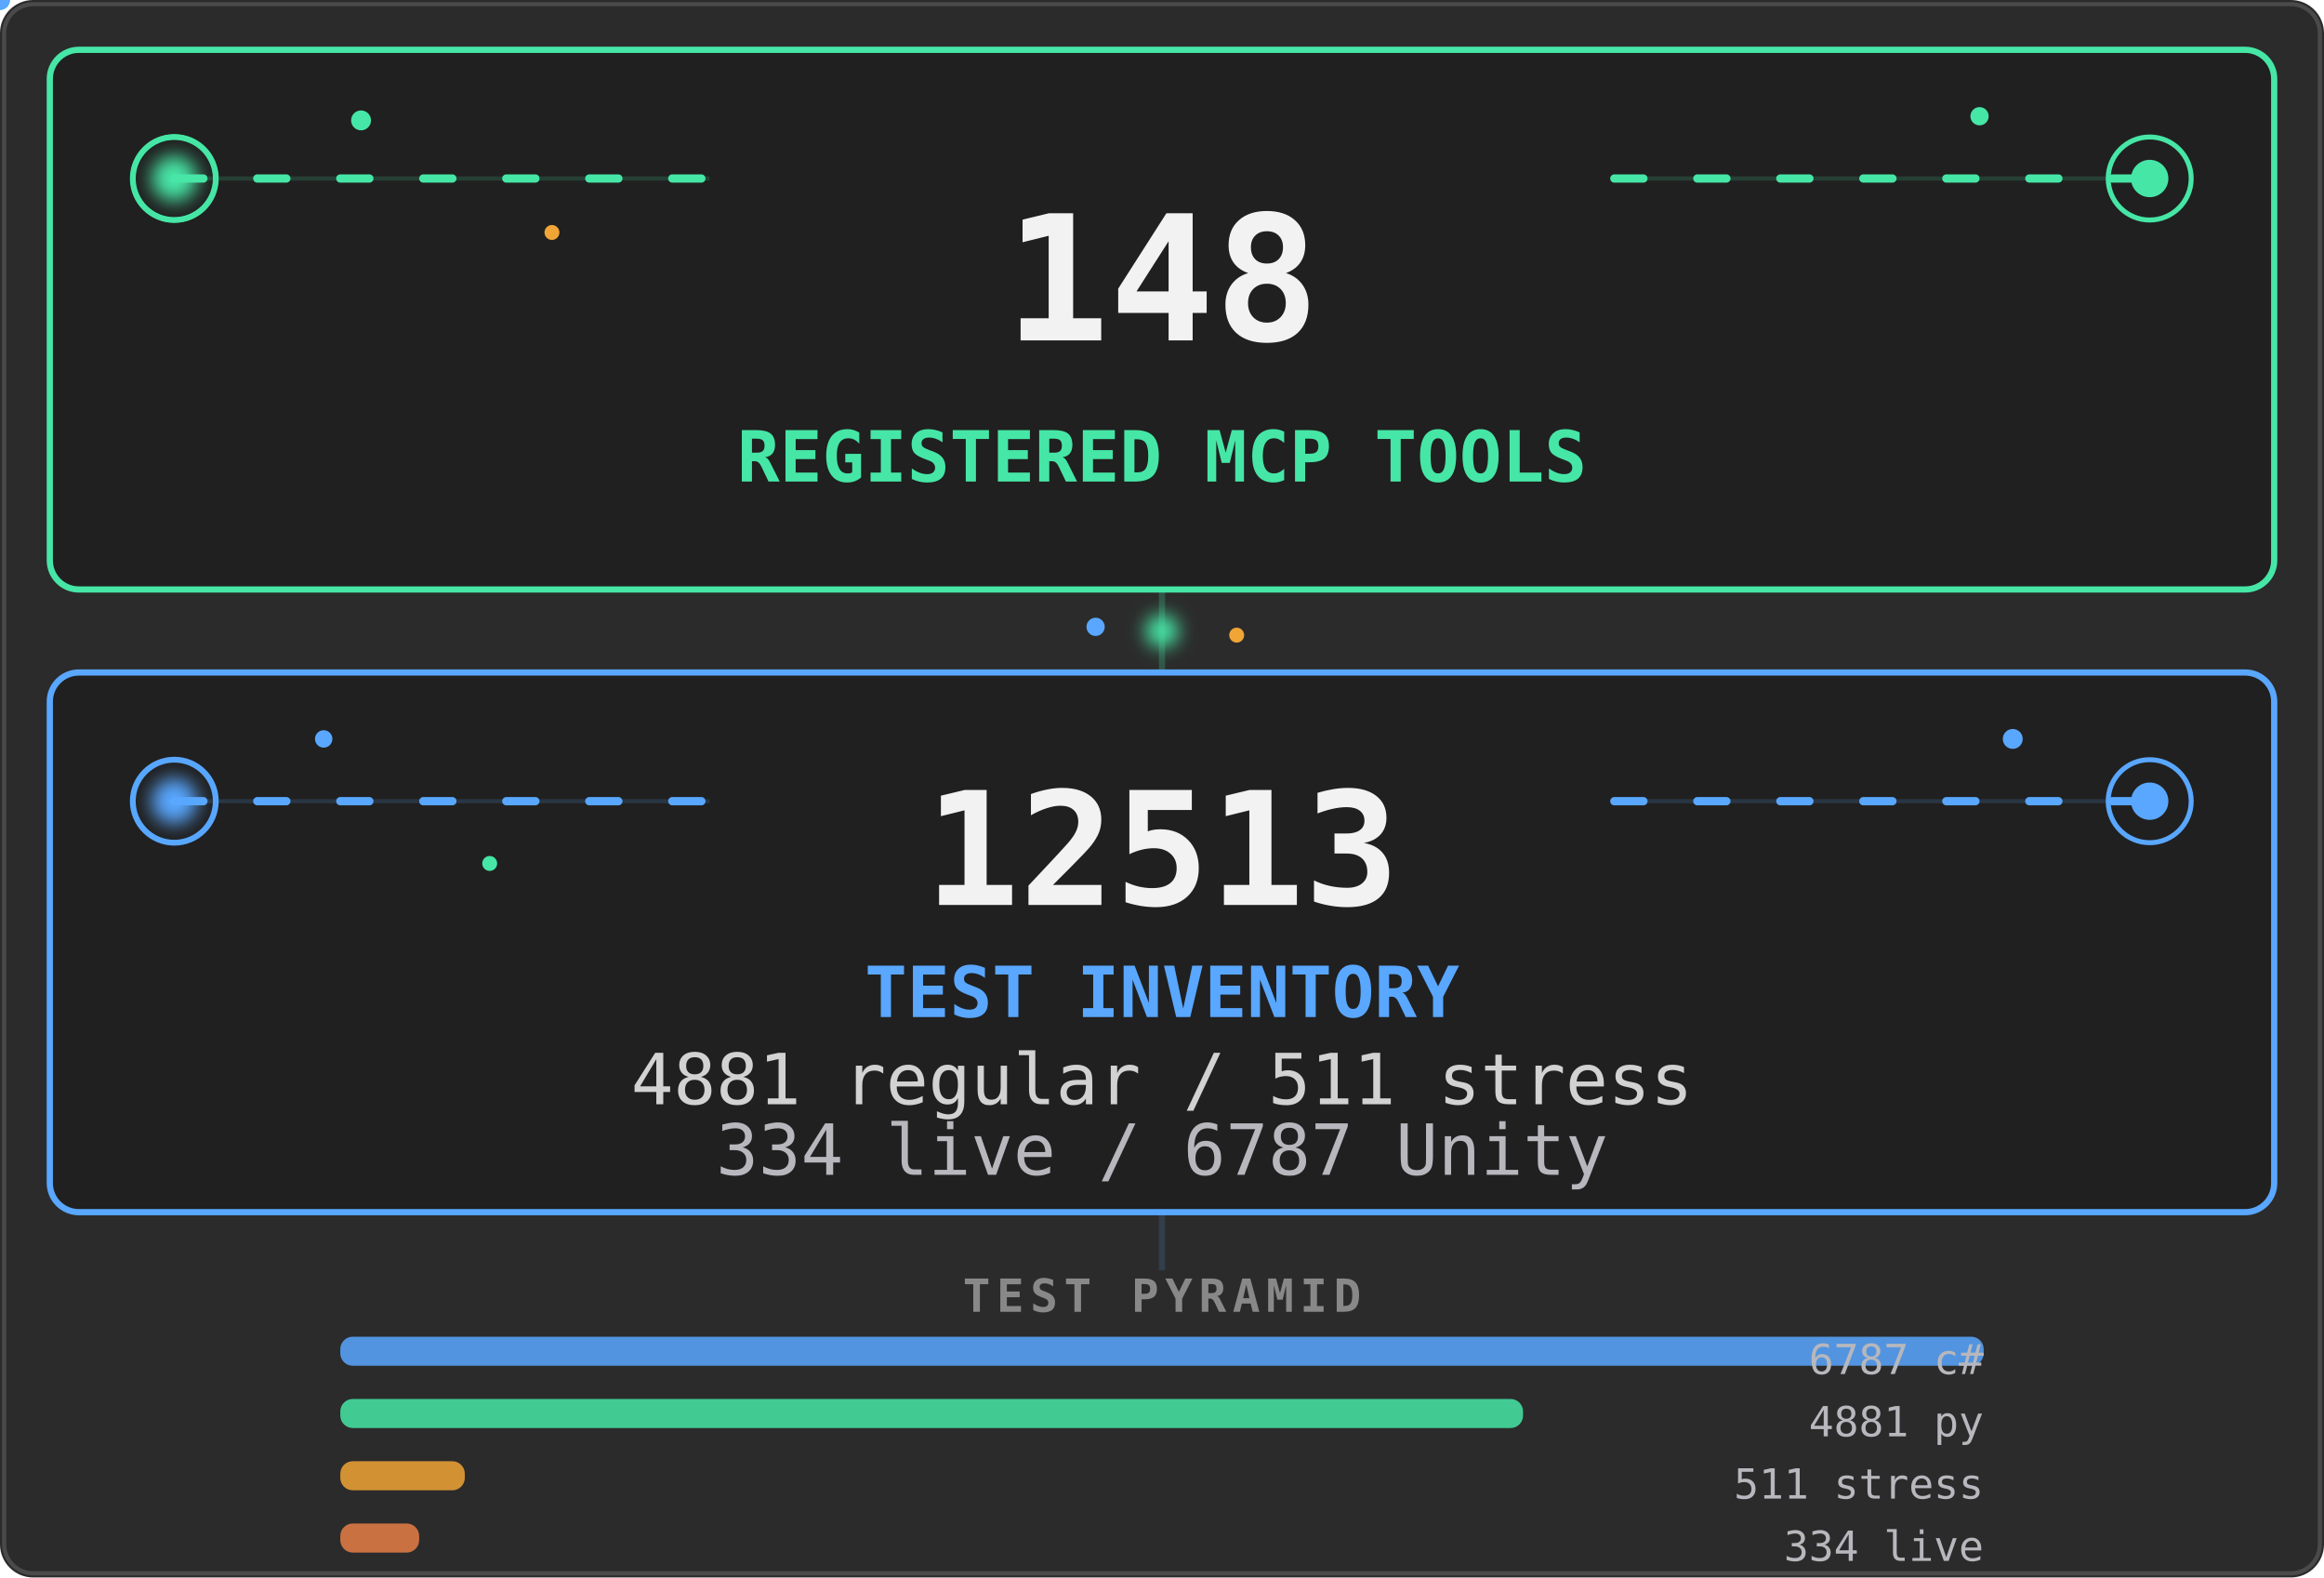
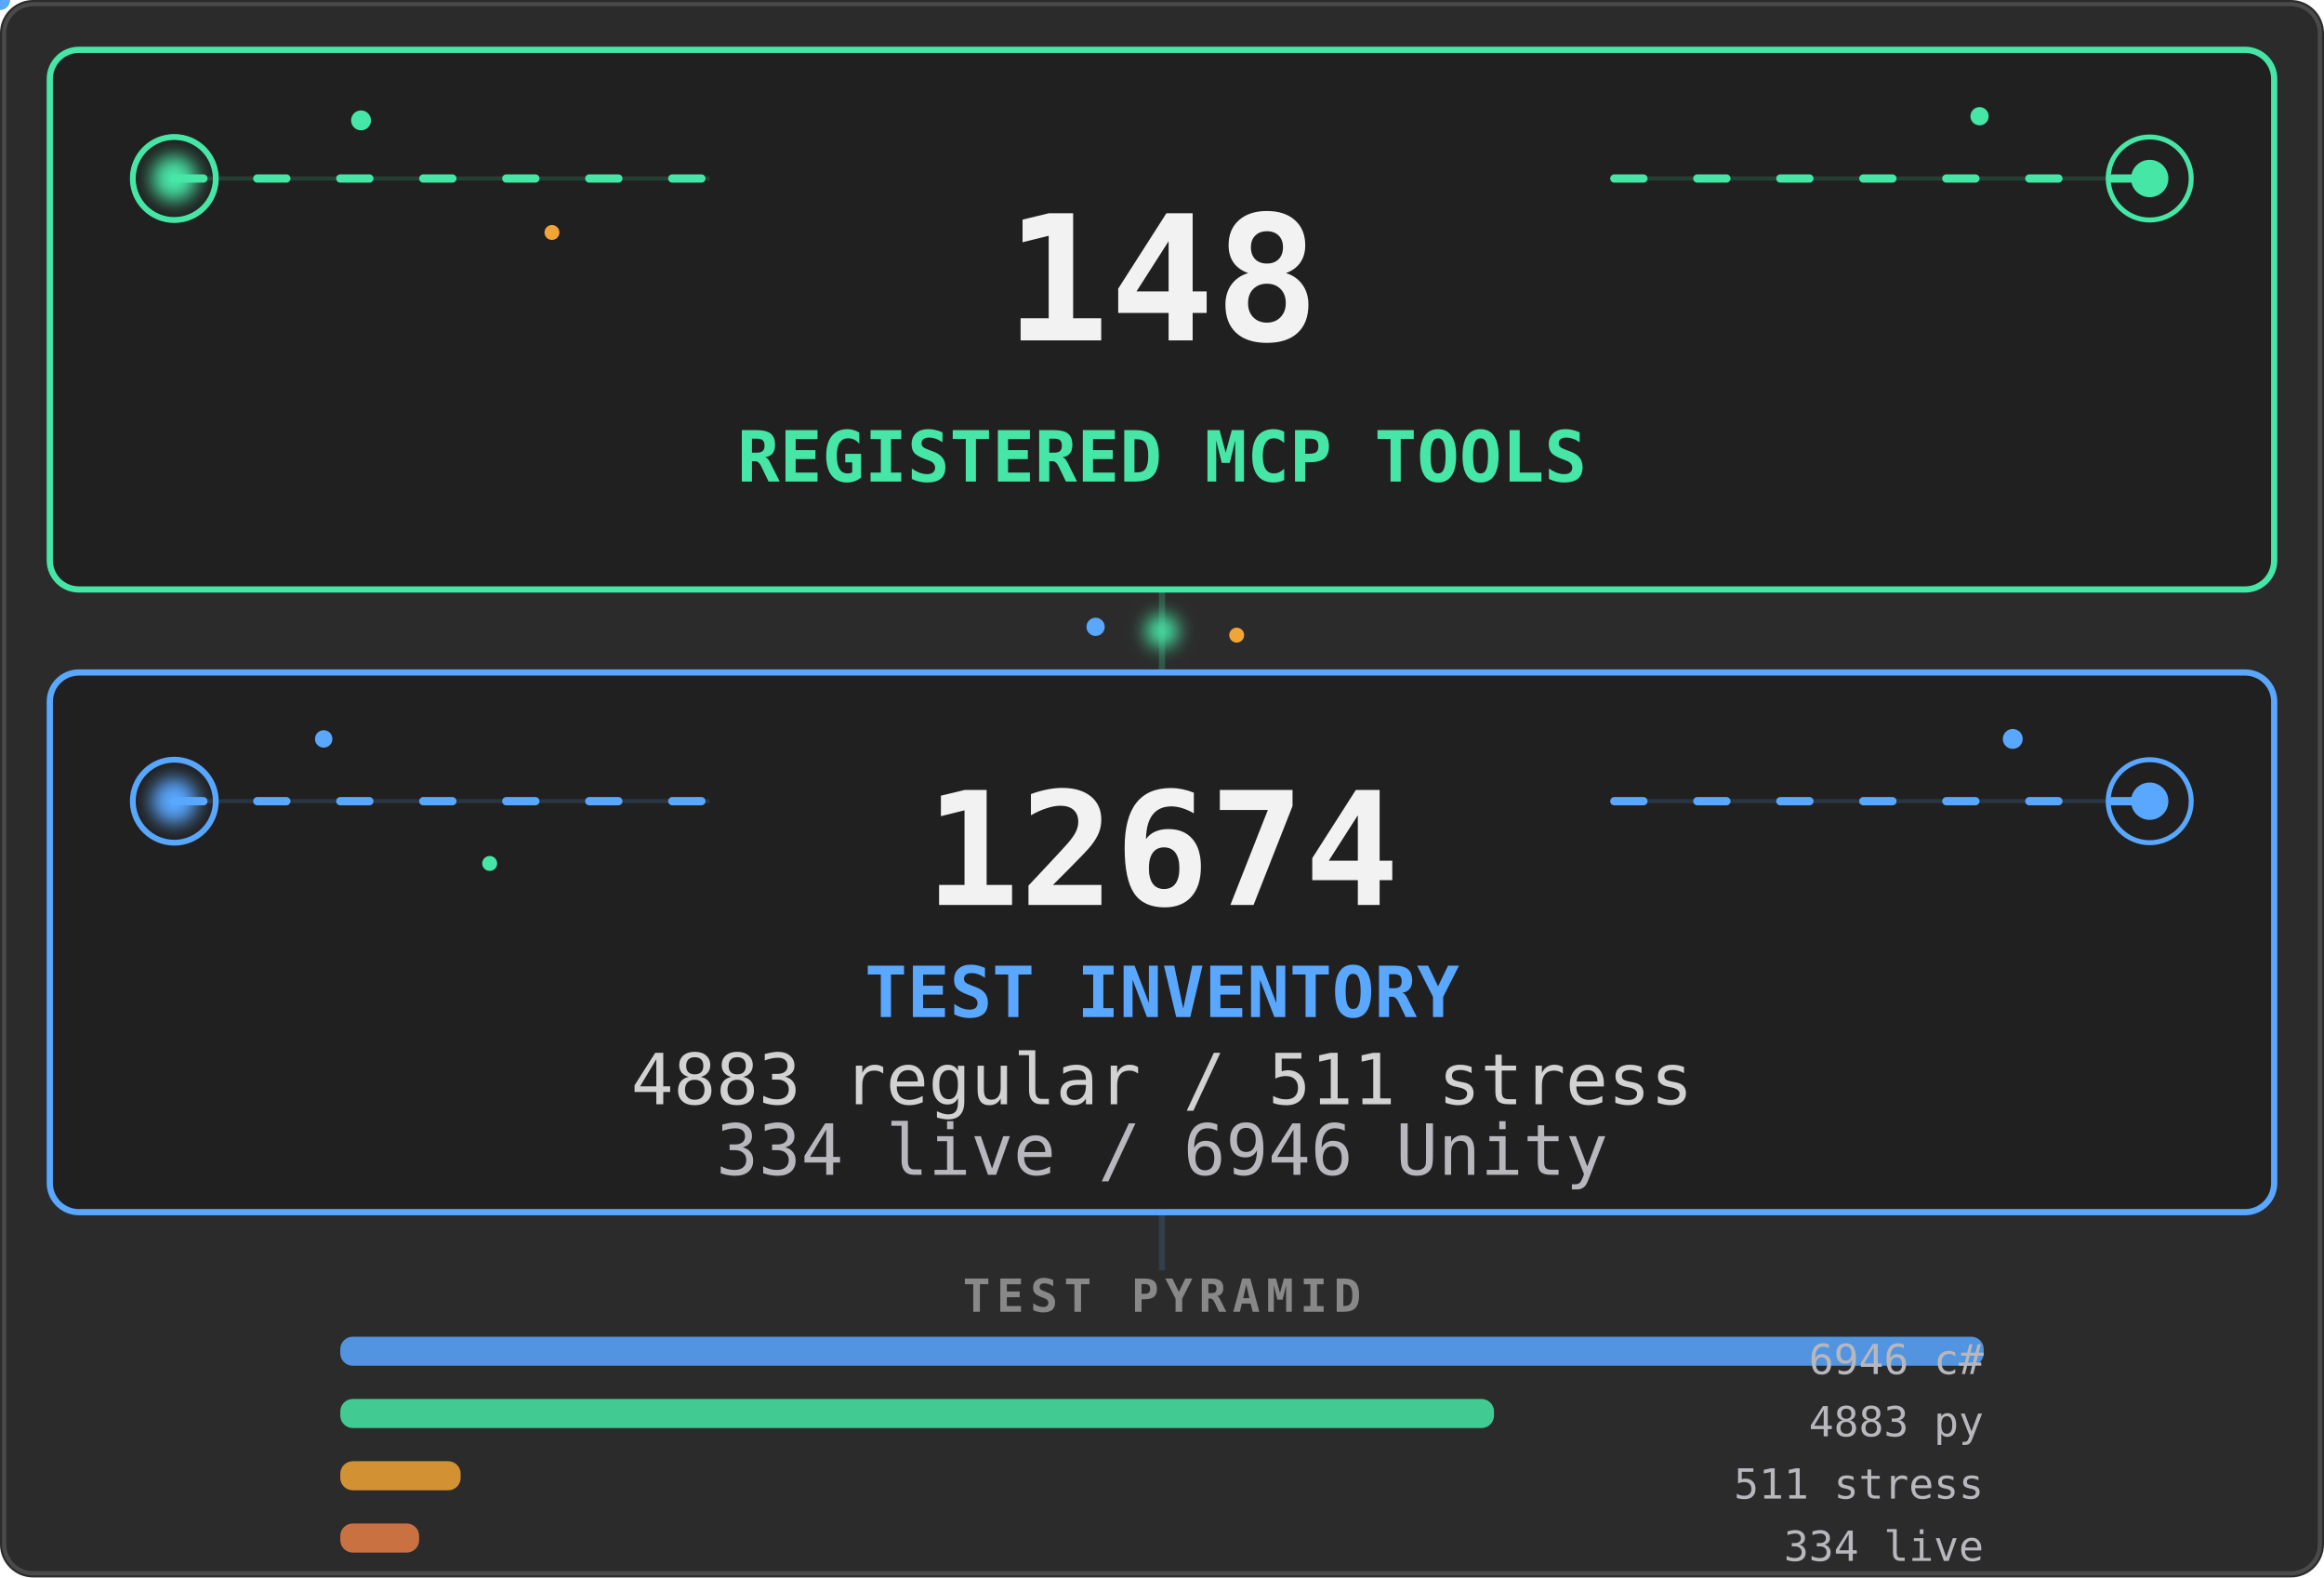
<svg xmlns="http://www.w3.org/2000/svg" viewBox="0 0 560 380" width="560" height="380" role="img" aria-labelledby="stats-title stats-desc">
  <defs>
    <filter id="stats-core-glow" x="-80%" y="-80%" width="260%" height="260%">
      <feGaussianBlur stdDeviation="2.2" />
    </filter>
    <clipPath id="stats-tools-clip">
      <rect x="12" y="12" width="536" height="130" rx="7" />
    </clipPath>
    <clipPath id="stats-tests-clip">
      <rect x="12" y="162" width="536" height="130" rx="7" />
    </clipPath>
    <linearGradient id="stats-tools-scan" x1="0" y1="0" x2="1" y2="0">
      <stop offset="0" stop-color="#46e6a6" stop-opacity="0" />
      <stop offset=".5" stop-color="#46e6a6" stop-opacity=".2" />
      <stop offset="1" stop-color="#46e6a6" stop-opacity="0" />
    </linearGradient>
    <linearGradient id="stats-tests-scan" x1="0" y1="0" x2="1" y2="0">
      <stop offset="0" stop-color="#59a7ff" stop-opacity="0" />
      <stop offset=".5" stop-color="#59a7ff" stop-opacity=".18" />
      <stop offset="1" stop-color="#59a7ff" stop-opacity="0" />
    </linearGradient>
  </defs>
  <style>
    .stats-card {
      fill: #202020;
      stroke-width: 1.5;
    }
    .stats-aura {
      transform-box: fill-box;
      transform-origin: center;
      animation: stats-aura-breathe 4.2s ease-in-out infinite;
    }
    .stats-aura-tests { animation-delay: -2.1s; }
    .stats-flow {
      fill: none;
      stroke-width: 2;
      stroke-linecap: round;
      stroke-dasharray: 7 13;
      animation: stats-flow 3.8s linear infinite;
    }
    .stats-flow-tests {
      animation-delay: -1.9s;
      animation-duration: 4.4s;
    }
    .stats-ring {
      fill: none;
      transform-box: fill-box;
      transform-origin: center;
      animation: stats-ring-life 3.2s ease-out infinite;
    }
    .stats-ring-mid { animation-delay: -1.05s; }
    .stats-ring-late { animation-delay: -2.1s; }
    .stats-ring-tests { animation-duration: 3.7s; }
    .stats-core {
      transform-box: fill-box;
      transform-origin: center;
      animation: stats-core-life 2.8s ease-in-out infinite;
    }
    .stats-core-tests {
      animation-delay: -1.4s;
      animation-duration: 3.2s;
    }
    .stats-scan {
      animation: stats-scan-yoyo 5.4s ease-in-out infinite alternate;
    }
    .stats-scan-tests {
      animation-delay: -2.7s;
      animation-duration: 6.2s;
    }
    .stats-spore {
      transform-box: fill-box;
      transform-origin: center;
      animation: stats-spore-drift 5.1s ease-in-out infinite alternate;
    }
    .stats-spore-b { animation-delay: -1.7s; animation-duration: 6.3s; }
    .stats-spore-c { animation-delay: -3.4s; animation-duration: 4.7s; }
    .stats-spore-phase-1 { animation-delay: -.6s; animation-duration: 5.5s; }
    .stats-spore-phase-2 { animation-delay: -1.3s; animation-duration: 4.8s; }
    .stats-spore-phase-3 { animation-delay: -2.2s; animation-duration: 6s; }
    .stats-spore-phase-4 { animation-delay: -3.1s; animation-duration: 5.2s; }
    .stats-spore-phase-5 { animation-delay: -4s; animation-duration: 6.6s; }
    .stats-spore-phase-6 { animation-delay: -4.8s; animation-duration: 5.8s; }
    .stats-bridge {
      transform-box: fill-box;
      transform-origin: center;
      animation: stats-bridge-life 3.6s ease-in-out infinite;
    }
    .motion-particle { pointer-events: none; }
    @keyframes stats-aura-breathe {
      0%, 100% { opacity: .07; transform: scale(.985); }
      50% { opacity: .2; transform: scale(1.015); }
    }
    @keyframes stats-flow {
      from { stroke-dashoffset: 0; }
      to { stroke-dashoffset: -40; }
    }
    @keyframes stats-ring-life {
      0% { opacity: .7; transform: scale(.45); }
      72%, 100% { opacity: 0; transform: scale(1.85); }
    }
    @keyframes stats-core-life {
      0%, 100% { opacity: .8; transform: scale(.86); }
      50% { opacity: 1; transform: scale(1.12); }
    }
    @keyframes stats-scan-yoyo {
      0% { opacity: 0; transform: translateX(-76px); }
      16%, 84% { opacity: .8; }
      100% { opacity: 0; transform: translateX(596px); }
    }
    @keyframes stats-spore-drift {
      0% { opacity: .2; transform: translate(-5px, 4px) scale(.72); }
      48% { opacity: .72; transform: translate(4px, -5px) scale(1.12); }
      100% { opacity: .3; transform: translate(9px, 3px) scale(.84); }
    }
    @keyframes stats-bridge-life {
      0%, 100% { opacity: .38; transform: scale(.82); }
      50% { opacity: 1; transform: scale(1.12); }
    }
    @media (prefers-reduced-motion: reduce) {
      .stats-aura, .stats-flow, .stats-ring, .stats-core,
      .stats-scan, .stats-spore, .stats-bridge {
        animation: none !important;
      }
      .stats-aura { opacity: .1; }
      .stats-flow { stroke-dasharray: none; opacity: .42; }
      .stats-ring { opacity: .18; }
      .stats-core { opacity: 1; }
      .stats-scan, .motion-particle { display: none; }
      .stats-spore { opacity: .3; }
      .stats-bridge { opacity: .75; }
    }
  </style>
  <rect width="560" height="380" rx="8" fill="#2b2b2b" />
  <rect x="1" y="1" width="558" height="378" rx="7" fill="none" stroke="#4a4a4a" />
  <path d="M280 142V162" stroke="#46e6a6" stroke-width="1.5" opacity=".22" />
  <circle class="stats-bridge" cx="280" cy="152" r="4" fill="#46e6a6" filter="url(#stats-core-glow)" />
  <circle class="stats-spore stats-spore-b stats-spore-phase-1" cx="264" cy="151" r="2.2" fill="#59a7ff" />
  <circle class="stats-spore stats-spore-c stats-spore-phase-2" cx="298" cy="153" r="1.8" fill="#f0a536" />
  <rect class="stats-aura" x="12" y="12" width="536" height="130" rx="7" fill="#46e6a6" />
  <rect class="stats-card" x="12" y="12" width="536" height="130" rx="7" stroke="#46e6a6" />
  <g clip-path="url(#stats-tools-clip)">
    <rect class="stats-scan" x="-70" y="12" width="74" height="130" fill="url(#stats-tools-scan)" />
  </g>
  <path d="M42 43H171M389 43H518" stroke="#46e6a6" opacity=".16" />
  <path class="stats-flow" d="M42 43H171M389 43H518" stroke="#46e6a6" />
  <g aria-hidden="true">
    <circle class="stats-ring" cx="42" cy="43" r="10" stroke="#46e6a6" stroke-width="1.4" />
    <circle class="stats-ring stats-ring-mid" cx="42" cy="43" r="10" stroke="#46e6a6" stroke-width="1.2" />
    <circle class="stats-ring stats-ring-late" cx="518" cy="43" r="10" stroke="#46e6a6" stroke-width="1.2" />
    <circle class="stats-core" cx="42" cy="43" r="5.5" fill="#46e6a6" filter="url(#stats-core-glow)" />
    <circle class="stats-core" cx="518" cy="43" r="4.5" fill="#46e6a6" />
    <circle class="stats-spore" cx="87" cy="29" r="2.4" fill="#46e6a6" />
    <circle class="stats-spore stats-spore-b stats-spore-phase-3" cx="133" cy="56" r="1.8" fill="#f0a536" />
    <circle class="stats-spore stats-spore-c stats-spore-phase-4" cx="477" cy="28" r="2.2" fill="#46e6a6" />
    <g class="motion-particle">
      <circle r="2.4" fill="#46e6a6">
        <animateMotion dur="4.8s" begin="-1.3s" repeatCount="indefinite" path="M42 43H171" />
        <animate attributeName="opacity" values="0;.9;.9;0" dur="4.8s" begin="-1.3s" repeatCount="indefinite" />
      </circle>
    </g>
    <g class="motion-particle">
      <circle r="2" fill="#46e6a6">
        <animateMotion dur="5.6s" begin="-4.1s" repeatCount="indefinite" path="M389 43H518" />
        <animate attributeName="opacity" values="0;.75;.75;0" dur="5.6s" begin="-4.1s" repeatCount="indefinite" />
      </circle>
    </g>
  </g>
  <g font-family="ui-monospace, SFMono-Regular, Menlo, Consolas, monospace">
    <text x="280" y="82" text-anchor="middle" fill="#f2f2f2" font-size="42" data-biome-marker="TOOLS" font-weight="700" data-mobile-critical="true">148</text>
    <text x="280" y="116" text-anchor="middle" fill="#46e6a6" font-size="17" font-weight="700" data-mobile-critical="true">REGISTERED MCP TOOLS</text>
  </g>
  <rect class="stats-aura stats-aura-tests" x="12" y="162" width="536" height="130" rx="7" fill="#59a7ff" />
  <rect class="stats-card stats-card-tests" x="12" y="162" width="536" height="130" rx="7" stroke="#59a7ff" />
  <g clip-path="url(#stats-tests-clip)">
    <rect class="stats-scan stats-scan-tests" x="-70" y="162" width="74" height="130" fill="url(#stats-tests-scan)" />
  </g>
  <path d="M42 193H171M389 193H518" stroke="#59a7ff" opacity=".16" />
  <path class="stats-flow stats-flow-tests" d="M42 193H171M389 193H518" stroke="#59a7ff" />
  <g aria-hidden="true">
    <circle class="stats-ring stats-ring-tests" cx="42" cy="193" r="10" stroke="#59a7ff" stroke-width="1.4" />
    <circle class="stats-ring stats-ring-mid stats-ring-tests" cx="518" cy="193" r="10" stroke="#59a7ff" stroke-width="1.2" />
    <circle class="stats-core stats-core-tests" cx="42" cy="193" r="5.5" fill="#59a7ff" filter="url(#stats-core-glow)" />
    <circle class="stats-core stats-core-tests" cx="518" cy="193" r="4.5" fill="#59a7ff" />
    <circle class="stats-spore stats-spore-c stats-spore-phase-5" cx="78" cy="178" r="2.1" fill="#59a7ff" />
    <circle class="stats-spore stats-spore-phase-6" cx="118" cy="208" r="1.8" fill="#46e6a6" />
    <circle class="stats-spore stats-spore-b stats-spore-phase-2" cx="485" cy="178" r="2.4" fill="#59a7ff" />
    <g class="motion-particle">
      <circle r="2.4" fill="#59a7ff">
        <animateMotion dur="5.2s" begin="-3.7s" repeatCount="indefinite" path="M42 193H171" />
        <animate attributeName="opacity" values="0;.9;.9;0" dur="5.2s" begin="-3.7s" repeatCount="indefinite" />
      </circle>
    </g>
    <g class="motion-particle">
      <circle r="2" fill="#59a7ff">
        <animateMotion dur="4.6s" begin="-.8s" repeatCount="indefinite" path="M389 193H518" />
        <animate attributeName="opacity" values="0;.75;.75;0" dur="4.6s" begin="-.8s" repeatCount="indefinite" />
      </circle>
    </g>
  </g>
  <g font-family="ui-monospace, SFMono-Regular, Menlo, Consolas, monospace">
-     <text x="280" y="218" text-anchor="middle" fill="#f2f2f2" font-size="38" data-biome-marker="TESTS" font-weight="700" data-mobile-critical="true">12513</text>
+     <text x="280" y="218" text-anchor="middle" fill="#f2f2f2" font-size="38" data-biome-marker="TESTS" font-weight="700" data-mobile-critical="true">12674</text>
    <text x="280" y="245" text-anchor="middle" fill="#59a7ff" font-size="17" font-weight="700" data-mobile-critical="true">TEST INVENTORY</text>
-     <text x="280" y="266" text-anchor="middle" fill="#d2d2d2" font-size="17" data-biome-marker="BREAKDOWN_PRIMARY" data-mobile-critical="true">4881 regular / 511 stress</text>
-     <text x="280" y="283" text-anchor="middle" fill="#b7b7bd" font-size="17" data-biome-marker="BREAKDOWN_SECONDARY" data-mobile-critical="true">334 live / 6787 Unity</text>
+     <text x="280" y="266" text-anchor="middle" fill="#d2d2d2" font-size="17" data-biome-marker="BREAKDOWN_PRIMARY" data-mobile-critical="true">4883 regular / 511 stress</text>
+     <text x="280" y="283" text-anchor="middle" fill="#b7b7bd" font-size="17" data-biome-marker="BREAKDOWN_SECONDARY" data-mobile-critical="true">334 live / 6946 Unity</text>
  </g>
  <path d="M280 292V306" stroke="#59a7ff" stroke-width="1.5" opacity=".15" />
  <g font-family="ui-monospace, SFMono-Regular, Menlo, Consolas, monospace">
    <text x="280" y="316" text-anchor="middle" fill="#888" font-size="11" font-weight="600" letter-spacing="1.5">TEST PYRAMID</text>
    <rect data-biome-bar="CS" x="82" y="322" height="7" width="396" rx="3" fill="#59a7ff" opacity=".85" />
-     <text data-biome-bar-label="CS" x="478" y="331" text-anchor="end" fill="#b7b7bd" font-size="10">6787 c#</text>
-     <rect data-biome-bar="PY" x="82" y="337" height="7" width="285" rx="3" fill="#46e6a6" opacity=".85" />
-     <text data-biome-bar-label="PY" x="478" y="346" text-anchor="end" fill="#b7b7bd" font-size="10">4881 py</text>
-     <rect data-biome-bar="STRESS" x="82" y="352" height="7" width="30" rx="3" fill="#f0a536" opacity=".85" />
+     <text data-biome-bar-label="CS" x="478" y="331" text-anchor="end" fill="#b7b7bd" font-size="10">6946 c#</text>
+     <rect data-biome-bar="PY" x="82" y="337" height="7" width="278" rx="3" fill="#46e6a6" opacity=".85" />
+     <text data-biome-bar-label="PY" x="478" y="346" text-anchor="end" fill="#b7b7bd" font-size="10">4883 py</text>
+     <rect data-biome-bar="STRESS" x="82" y="352" height="7" width="29" rx="3" fill="#f0a536" opacity=".85" />
    <text data-biome-bar-label="STRESS" x="478" y="361" text-anchor="end" fill="#b7b7bd" font-size="10">511 stress</text>
    <rect data-biome-bar="LIVE" x="82" y="367" height="7" width="19" rx="3" fill="#e67e46" opacity=".85" />
    <text data-biome-bar-label="LIVE" x="478" y="376" text-anchor="end" fill="#b7b7bd" font-size="10">334 live</text>
  </g>
</svg>
